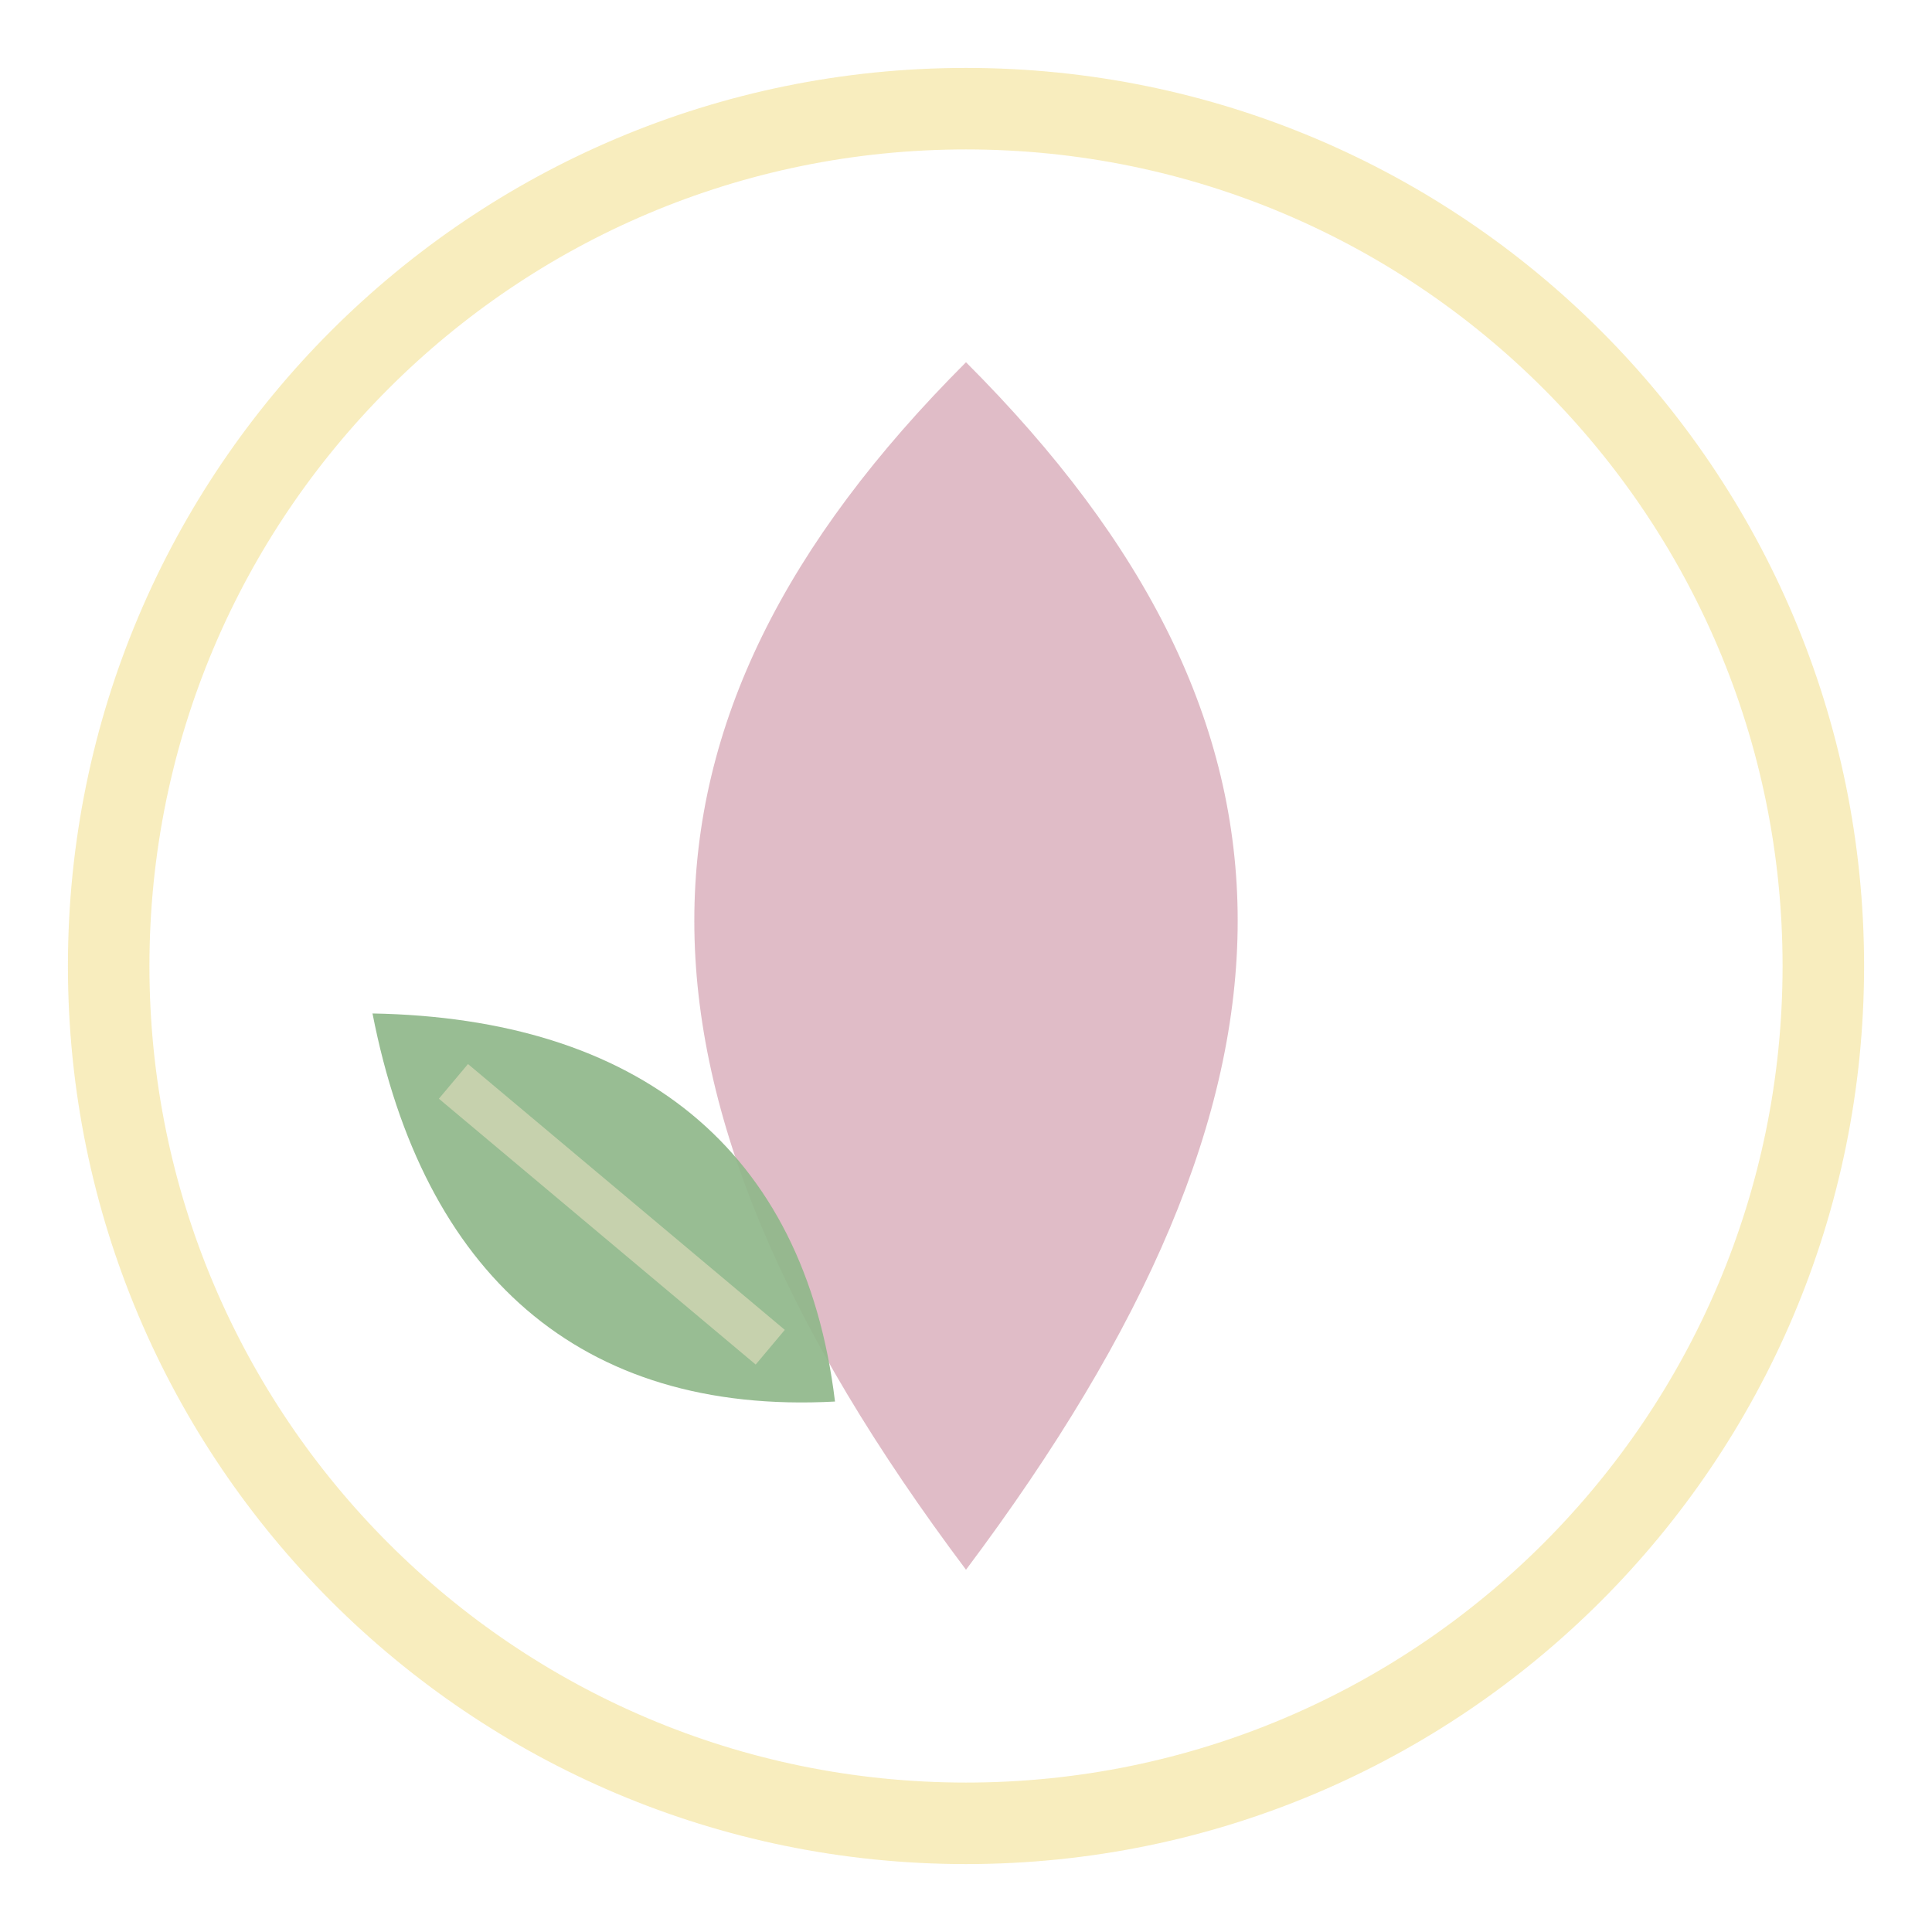
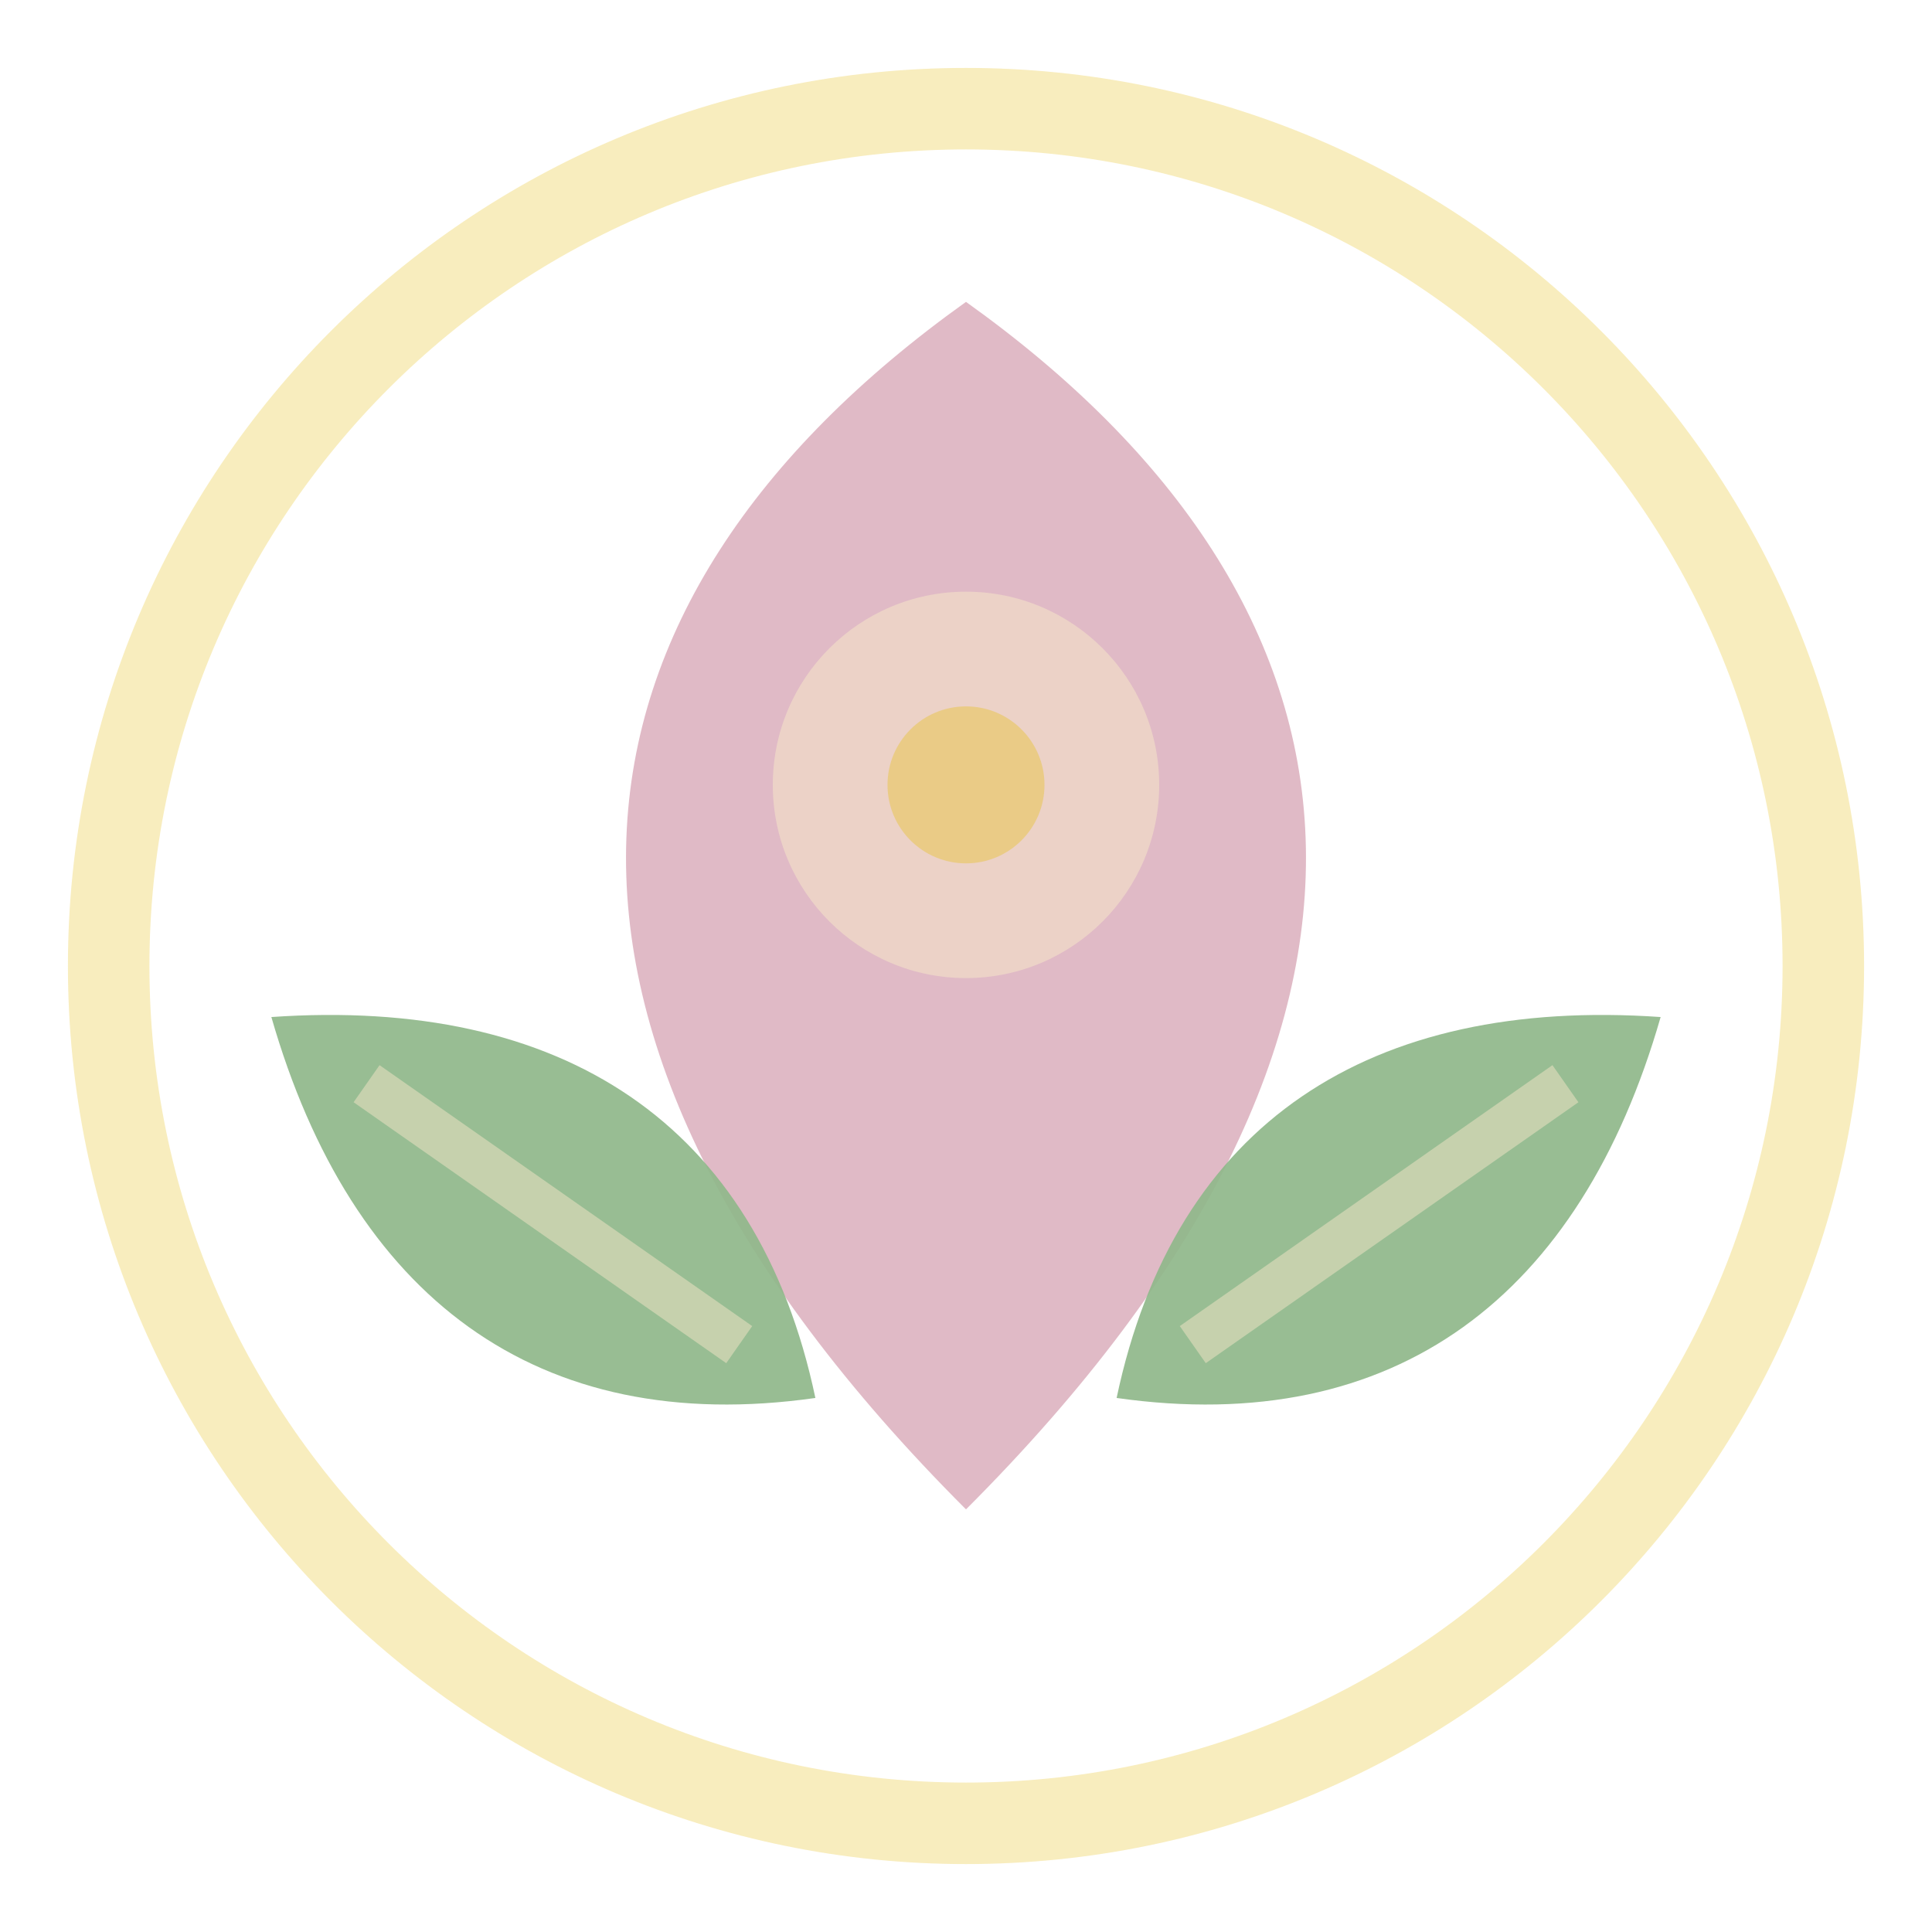
<svg xmlns="http://www.w3.org/2000/svg" viewBox="0 0 32 32" width="32" height="32" role="img" aria-label="Eibisch">
  <circle cx="16" cy="16" r="14.2" fill="none" stroke="#f0d878" stroke-opacity="0.48" stroke-width="1.35" />
-   <path d="M16 26 C10 18 10 12 16 6 C22 12 22 18 16 26Z" fill="#d4a0b0" fill-opacity="0.7" />
-   <g transform="translate(10 20) rotate(-50)">
-     <path d="M0 5 C2.9 1.9 2.75 -1.6 0 -5 C-2.75 -1.6 -2.9 1.9 0 5Z" fill="#8fb88a" fill-opacity="0.92" />
-     <path d="M0 3.6 V-3.25" stroke="#f5e6c8" stroke-opacity="0.5" stroke-width="0.75" fill="none" />
+   <path d="M16 25 C8 17 9 10 16 5 C23 10 24 17 16 25Z" fill="#d4a0b0" fill-opacity="0.72" />
+   <circle cx="16" cy="13" r="3.2" fill="#f5e6c8" fill-opacity="0.55" />
+   <circle cx="16" cy="13" r="1.3" fill="#e8c547" fill-opacity="0.5" />
+   <g transform="translate(9 20) rotate(-55)">
+     <path d="M0 5.5 C3.19 2.09 3.025 -1.76 0 -5.5 C-3.025 -1.76 -3.19 2.09 0 5.5Z" fill="#8fb88a" fill-opacity="0.92" />
+     <path d="M0 3.96 V-3.575" stroke="#f5e6c8" stroke-opacity="0.5" stroke-width="0.75" fill="none" />
+   </g>
+   <g transform="translate(23 20) rotate(55)">
+     <path d="M0 5.5 C3.19 2.09 3.025 -1.76 0 -5.5 C-3.025 -1.76 -3.19 2.09 0 5.5Z" fill="#8fb88a" fill-opacity="0.92" />
+     <path d="M0 3.96 V-3.575" stroke="#f5e6c8" stroke-opacity="0.5" stroke-width="0.75" fill="none" />
  </g>
</svg>
